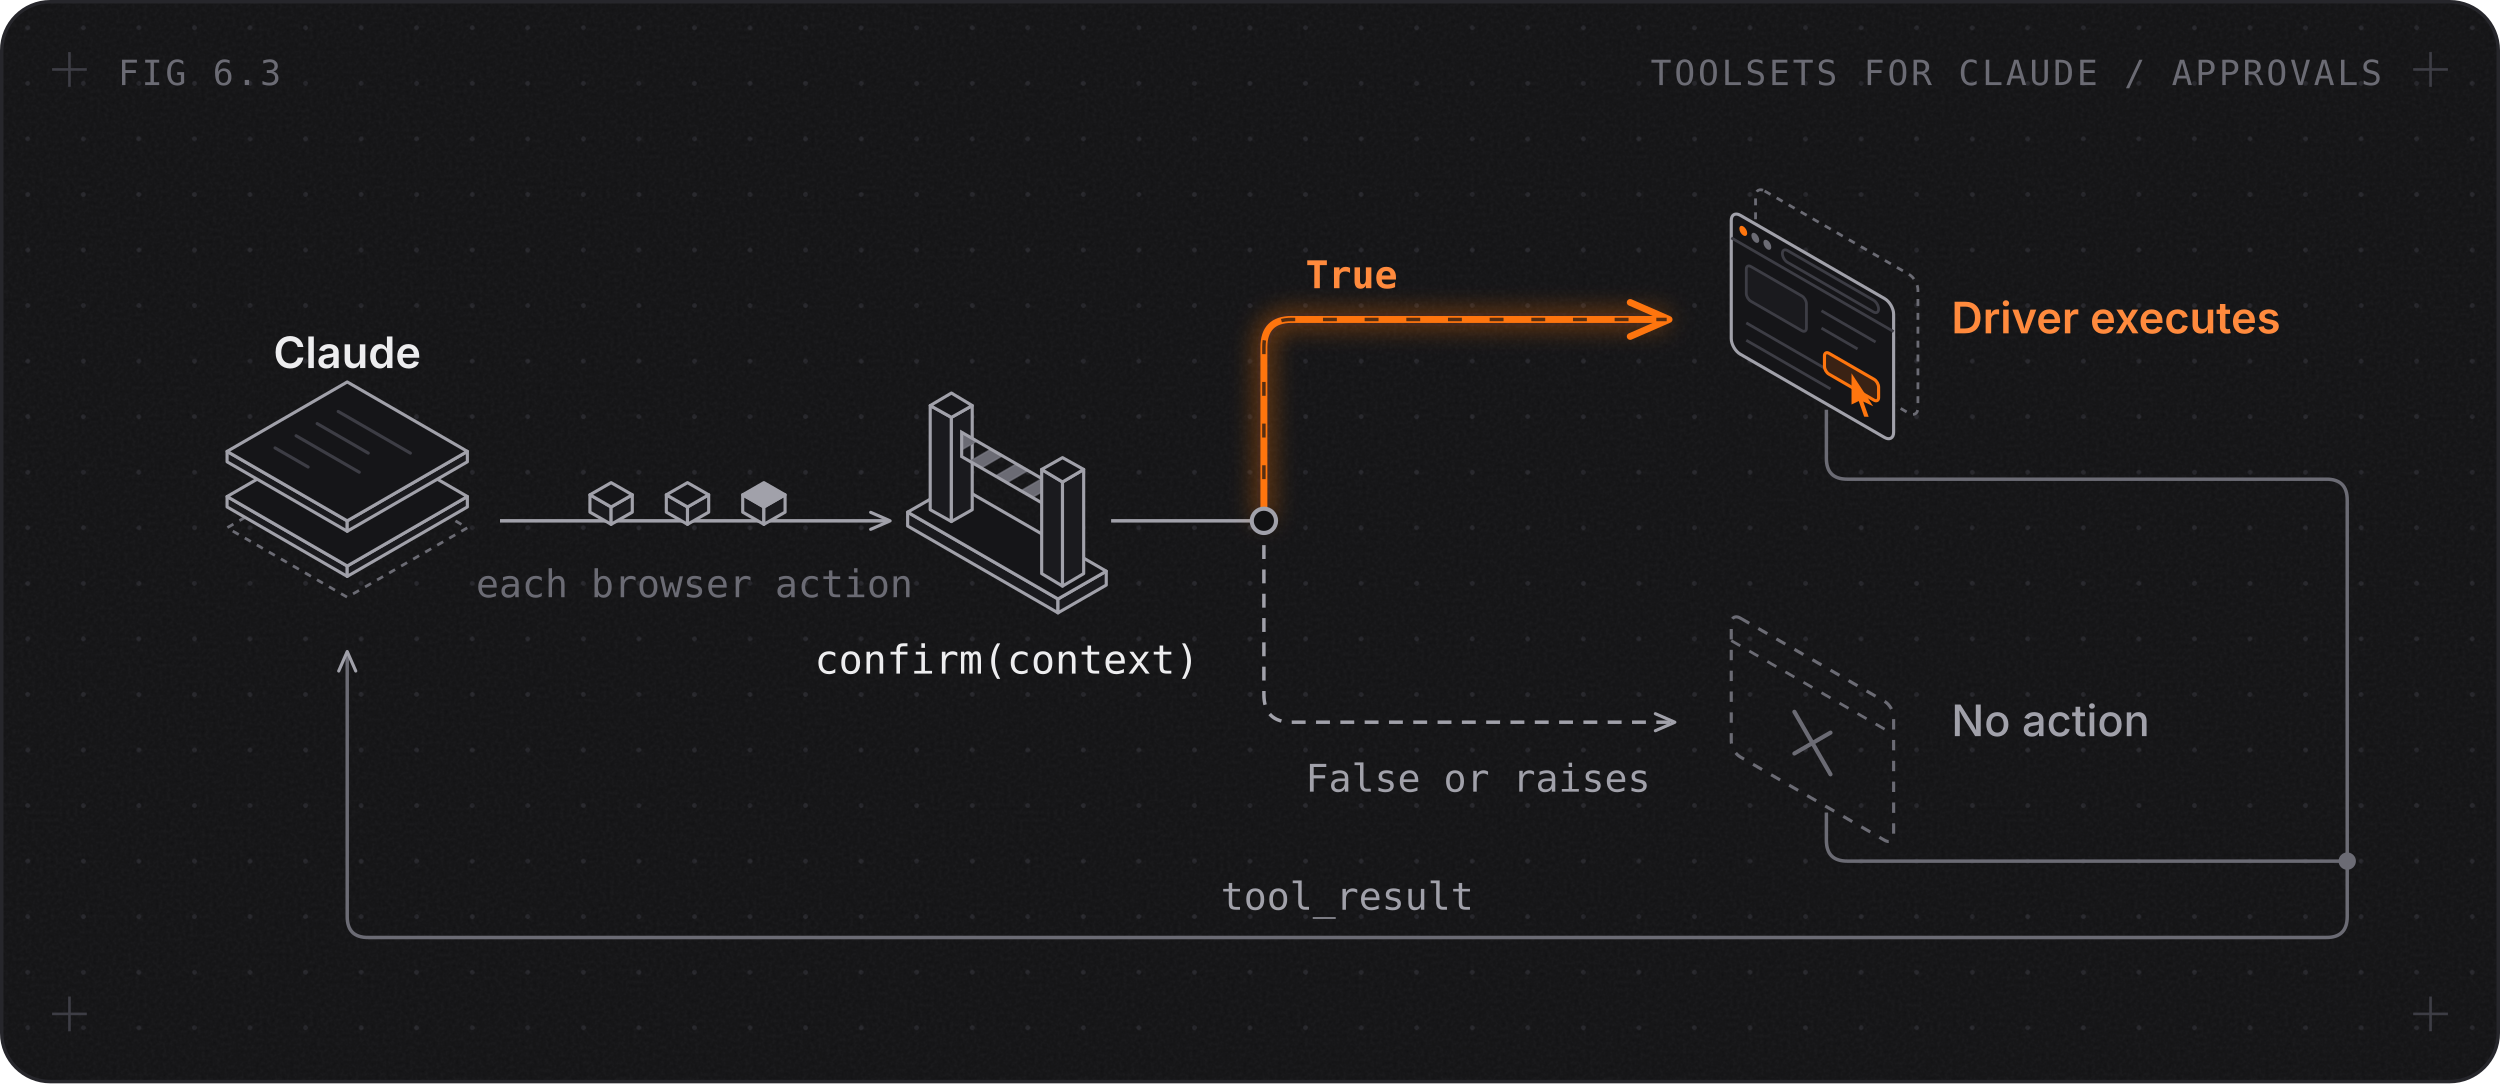
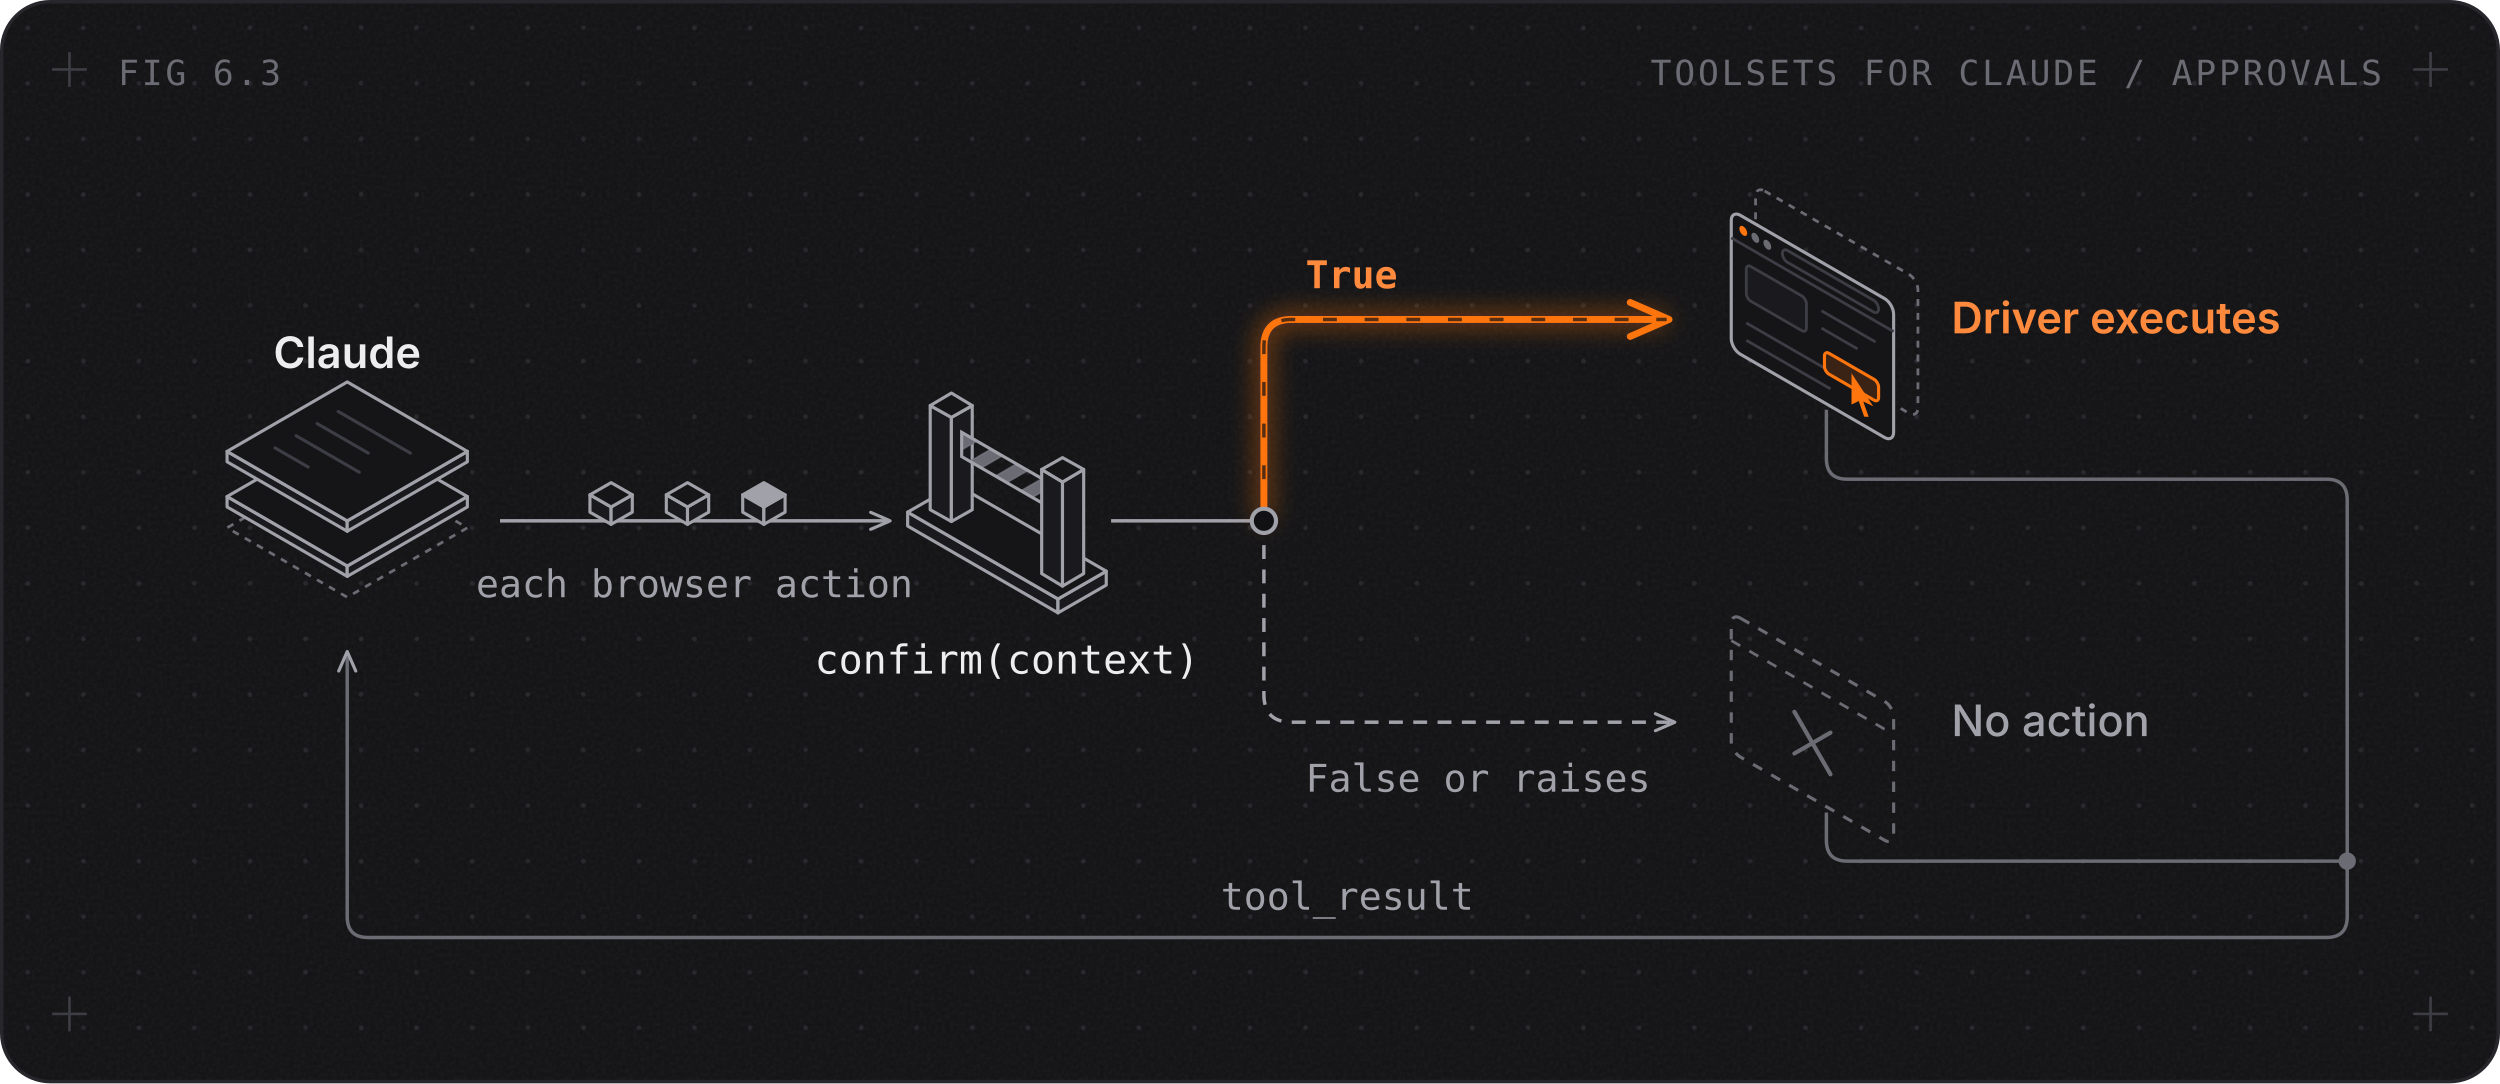
<svg xmlns="http://www.w3.org/2000/svg" viewBox="0 0 720 312" width="720" height="312" role="img" aria-labelledby="t d" fill="none">
  <style>.s{font-family:Geist, Inter, -apple-system, BlinkMacSystemFont, 'Segoe UI', Helvetica, Arial, sans-serif}.m{font-family:'Geist Mono', ui-monospace, SFMono-Regular, Menlo, monospace}text{font-kerning:normal}@keyframes flow{to{stroke-dashoffset:-24}}@media (prefers-reduced-motion:no-preference){.flow{animation:flow 1.6s linear infinite}}@keyframes cur{0%,100%{transform:translate(0,0)}40%{transform:translate(-7px,-5px)}70%{transform:translate(-3px,2px)}}@media (prefers-reduced-motion:no-preference){.cur{animation:cur 6s ease-in-out infinite}}</style>
  <defs>
    <pattern id="dots" width="16" height="16" patternUnits="userSpaceOnUse">
      <circle cx="8" cy="8" r="0.7" fill="#232328" />
    </pattern>
    <filter id="grain" x="0" y="0" width="100%" height="100%">
      <feTurbulence type="fractalNoise" baseFrequency="0.9" numOctaves="2" seed="7" stitchTiles="stitch" />
      <feColorMatrix values="0 0 0 0 0.5  0 0 0 0 0.5  0 0 0 0 0.5  0 0 0 0.07 0" />
    </filter>
    <clipPath id="card">
      <rect x="0.5" y="0.5" width="719" height="311" rx="14" />
    </clipPath>
    <marker id="ah" viewBox="0 0 10 10" refX="8.5" refY="5" markerWidth="7" markerHeight="7" orient="auto">
      <path d="M1 1.5 L9 5 L1 8.5" stroke="#A1A1AA" stroke-width="1.3" fill="none" stroke-linecap="round" stroke-linejoin="round" />
    </marker>
    <marker id="aho" viewBox="0 0 10 10" refX="8.5" refY="5" markerWidth="7" markerHeight="7" orient="auto">
      <path d="M1 1.5 L9 5 L1 8.5" stroke="#FE750E" stroke-width="1.4" fill="none" stroke-linecap="round" stroke-linejoin="round" />
    </marker>
    <pattern id="bar" width="6" height="6" patternUnits="userSpaceOnUse" patternTransform="rotate(45)">
      <rect width="3" height="6" fill="#6B6B74" />
    </pattern>
    <filter id="glow" filterUnits="userSpaceOnUse" x="0" y="0" width="720" height="312">
      <feGaussianBlur stdDeviation="3.5" />
    </filter>
  </defs>
  <rect x="0.5" y="0.5" width="719" height="311" rx="14" fill="#111113" />
  <g clip-path="url(#card)">
    <rect width="720" height="312" fill="url(#dots)" />
    <rect width="720" height="312" filter="url(#grain)" />
  </g>
  <rect x="0.5" y="0.5" width="719" height="311" rx="14" fill="none" stroke="#26262B" />
  <path d="M15 20h10M20 15v10" stroke="#3D3D45" stroke-width="0.75" />
  <path d="M695 20h10M700 15v10" stroke="#3D3D45" stroke-width="0.75" />
  <path d="M15 292h10M20 287v10" stroke="#3D3D45" stroke-width="0.75" />
  <path d="M695 292h10M700 287v10" stroke="#3D3D45" stroke-width="0.75" />
  <text x="34.0" y="24.5" font-size="10" fill="#6B6B74" letter-spacing="0.08em" class="m">FIG 6.3</text>
  <text x="686.0" y="24.5" font-size="10" fill="#6B6B74" text-anchor="end" letter-spacing="0.08em" class="m">TOOLSETS FOR CLAUDE / APPROVALS</text>
  <polygon points="100.0,132.0 134.6,152.0 100.0,172.0 65.4,152.0" stroke="#6B6B74" stroke-width="0.8" stroke-dasharray="2 2" />
  <polygon points="65.4,143.0 100.0,163.0 100.0,166.0 65.4,146.0" fill="#1A1A1E" stroke="#A1A1AA" stroke-width="0.9" stroke-linejoin="round" />
  <polygon points="134.6,143.0 100.0,163.0 100.0,166.0 134.6,146.0" fill="#1A1A1E" stroke="#A1A1AA" stroke-width="0.9" stroke-linejoin="round" />
  <polygon points="100.0,123.0 134.6,143.0 100.0,163.0 65.4,143.0" fill="#151518" stroke="#A1A1AA" stroke-width="0.9" stroke-linejoin="round" />
  <polygon points="65.4,130.0 100.0,150.0 100.0,153.0 65.4,133.0" fill="#1A1A1E" stroke="#A1A1AA" stroke-width="0.9" stroke-linejoin="round" />
  <polygon points="134.6,130.0 100.0,150.0 100.0,153.0 134.6,133.0" fill="#1A1A1E" stroke="#A1A1AA" stroke-width="0.9" stroke-linejoin="round" />
  <polygon points="100.0,110.0 134.6,130.0 100.0,150.0 65.4,130.0" fill="#151518" stroke="#A1A1AA" stroke-width="0.9" stroke-linejoin="round" />
  <g transform="matrix(0.866,0.5,-0.866,0.5,100.0,110.0)">
    <path d="M7 10h24M7 17h17M7 24h21M7 31h11" stroke="#3D3D45" stroke-width="0.9" stroke-linecap="round" vector-effect="non-scaling-stroke" />
  </g>
  <text x="100.0" y="106.0" font-size="12.5" fill="#EDEDEF" font-weight="600" text-anchor="middle" class="s">Claude</text>
  <line x1="144" y1="150" x2="256" y2="150" stroke="#A1A1AA" stroke-width="1" marker-end="url(#ah)" />
  <polygon points="169.9,142.5 176.0,146.0 176.0,151.0 169.9,147.5" fill="#1A1A1E" stroke="#A1A1AA" stroke-width="0.9" stroke-linejoin="round" />
  <polygon points="182.1,142.5 176.0,146.0 176.0,151.0 182.1,147.5" fill="#1A1A1E" stroke="#A1A1AA" stroke-width="0.9" stroke-linejoin="round" />
  <polygon points="176.0,139.0 182.1,142.5 176.0,146.0 169.9,142.5" fill="#151518" stroke="#A1A1AA" stroke-width="0.9" stroke-linejoin="round" />
  <polygon points="191.9,142.5 198.0,146.0 198.0,151.0 191.9,147.5" fill="#1A1A1E" stroke="#A1A1AA" stroke-width="0.9" stroke-linejoin="round" />
  <polygon points="204.1,142.5 198.0,146.0 198.0,151.0 204.1,147.5" fill="#1A1A1E" stroke="#A1A1AA" stroke-width="0.9" stroke-linejoin="round" />
  <polygon points="198.0,139.0 204.1,142.5 198.0,146.0 191.9,142.5" fill="#151518" stroke="#A1A1AA" stroke-width="0.9" stroke-linejoin="round" />
  <polygon points="213.9,142.5 220.0,146.0 220.0,151.0 213.9,147.5" fill="#1A1A1E" stroke="#A1A1AA" stroke-width="0.9" stroke-linejoin="round" />
  <polygon points="226.1,142.5 220.0,146.0 220.0,151.0 226.1,147.5" fill="#1A1A1E" stroke="#A1A1AA" stroke-width="0.9" stroke-linejoin="round" />
  <polygon points="220.0,139.0 226.1,142.5 220.0,146.0 213.9,142.5" fill="#151518" stroke="#A1A1AA" stroke-width="0.9" stroke-linejoin="round" />
  <polygon points="220.0,139.0 226.1,142.5 220.0,146.0 213.9,142.5" fill="#A1A1AA" />
-   <text x="200.0" y="172.0" font-size="11" fill="#6B6B74" text-anchor="middle" class="m">each browser action</text>
+   <text x="200.0" y="172.0" font-size="11" fill="#A1A1AA" text-anchor="middle" class="m">each browser action</text>
  <polygon points="261.4,147.5 304.7,172.5 304.7,176.5 261.4,151.5" fill="#1A1A1E" stroke="#A1A1AA" stroke-width="0.9" stroke-linejoin="round" />
  <polygon points="318.6,164.5 304.7,172.5 304.7,176.5 318.6,168.5" fill="#1A1A1E" stroke="#A1A1AA" stroke-width="0.9" stroke-linejoin="round" />
  <polygon points="275.3,139.5 318.6,164.5 304.7,172.5 261.4,147.5" fill="#151518" stroke="#A1A1AA" stroke-width="0.9" stroke-linejoin="round" />
  <polygon points="267.9,116.8 274.0,120.2 274.0,150.2 267.9,146.8" fill="#1A1A1E" stroke="#A1A1AA" stroke-width="0.9" stroke-linejoin="round" />
  <polygon points="280.0,116.8 274.0,120.2 274.0,150.2 280.0,146.8" fill="#1A1A1E" stroke="#A1A1AA" stroke-width="0.9" stroke-linejoin="round" />
  <polygon points="274.0,113.2 280.0,116.8 274.0,120.2 267.9,116.8" fill="#151518" stroke="#A1A1AA" stroke-width="0.9" stroke-linejoin="round" />
  <g transform="matrix(0.866,0.5,0,1,268.3,147.5)">
    <rect x="10" y="-28" width="30" height="7" fill="url(#bar)" stroke="#A1A1AA" stroke-width="0.9" vector-effect="non-scaling-stroke" />
  </g>
  <polygon points="300.0,135.2 306.0,138.8 306.0,168.8 300.0,165.2" fill="#1A1A1E" stroke="#A1A1AA" stroke-width="0.9" stroke-linejoin="round" />
  <polygon points="312.1,135.2 306.0,138.8 306.0,168.8 312.1,165.2" fill="#1A1A1E" stroke="#A1A1AA" stroke-width="0.9" stroke-linejoin="round" />
  <polygon points="306.0,131.8 312.1,135.2 306.0,138.8 300.0,135.2" fill="#151518" stroke="#A1A1AA" stroke-width="0.9" stroke-linejoin="round" />
  <text x="290.0" y="194.0" font-size="11.5" fill="#EDEDEF" font-weight="500" text-anchor="middle" class="m">confirm(context)</text>
  <line x1="320" y1="150" x2="364" y2="150" stroke="#A1A1AA" stroke-width="1" />
  <path d="M364 150V200q0 8 8 8H482" stroke="#A1A1AA" stroke-width="1" stroke-dasharray="4 3" marker-end="url(#ah)" />
  <path d="M364 150V100q0 -8 8 -8H480" stroke="#FE750E" stroke-width="4" stroke-opacity="0.5" filter="url(#glow)" />
  <path d="M364 150V100q0 -8 8 -8H480" stroke="#FE750E" stroke-width="2" stroke-linecap="round" marker-end="url(#aho)" />
  <path class="flow" d="M364 150V100q0 -8 8 -8H480" stroke="#111113" stroke-width="1" stroke-dasharray="4 8" stroke-opacity=".7" />
  <circle cx="364" cy="150" r="3.5" fill="#111113" stroke="#A1A1AA" stroke-width="1.2" />
  <text x="376.0" y="83.0" font-size="11" fill="#FF8A3D" font-weight="600" class="m">True</text>
  <text x="376.0" y="228.0" font-size="11" fill="#A1A1AA" class="m">False or raises</text>
  <g transform="matrix(0.866,0.5,0,1,505.6,93.5)">
    <rect x="0" y="-40" width="54" height="40" rx="3" stroke="#6B6B74" stroke-width="0.8" stroke-dasharray="2 2" vector-effect="non-scaling-stroke" />
  </g>
  <g transform="matrix(0.866,0.5,0,1,498.6,100.5)">
    <rect x="0" y="-40" width="54" height="40" rx="3" fill="#151518" stroke="#A1A1AA" stroke-width="0.9" vector-effect="non-scaling-stroke" />
    <path d="M0 -32H54" stroke="#3D3D45" stroke-width="0.8" vector-effect="non-scaling-stroke" />
    <circle cx="4" cy="-36" r="1.3" fill="#FE750E" />
    <circle cx="8" cy="-36" r="1.3" fill="#6B6B74" />
    <circle cx="12" cy="-36" r="1.3" fill="#6B6B74" />
    <rect x="17" y="-37.7" width="32" height="3.4" rx="1.7" stroke="#3D3D45" stroke-width="0.8" vector-effect="non-scaling-stroke" />
    <rect x="5" y="-27" width="20" height="10" rx="1.5" fill="#1A1A1E" stroke="#3D3D45" stroke-width="0.8" vector-effect="non-scaling-stroke" />
    <path d="M30 -26h18M30 -21h12M5 -10h44M5 -5h28" stroke="#3D3D45" stroke-width="0.8" vector-effect="non-scaling-stroke" />
    <rect x="31" y="-15" width="18" height="6" rx="1.5" fill="#3A2214" stroke="#FE750E" stroke-width="0.9" vector-effect="non-scaling-stroke" />
    <g class="cur">
      <path d="M40 -13l0 9l2.4 -2.2l1.8 3.6l1.5 -.7l-1.8 -3.5l3.3 -.3z" fill="#FE750E" />
    </g>
  </g>
  <text x="562.0" y="96.0" font-size="12.5" fill="#FF8A3D" font-weight="600" class="s">Driver executes</text>
  <g transform="matrix(0.866,0.5,0,1,498.6,216.5)">
    <rect x="0" y="-40" width="54" height="40" rx="3" stroke="#6B6B74" stroke-width="0.9" stroke-dasharray="3 3" vector-effect="non-scaling-stroke" />
    <path d="M0 -32H54" stroke="#6B6B74" stroke-width="0.8" stroke-dasharray="3 3" vector-effect="non-scaling-stroke" />
    <path d="M21.0 -22.0l12 12M33.0 -22.0l-12 12" stroke="#6B6B74" stroke-width="1.2" stroke-linecap="round" vector-effect="non-scaling-stroke" />
  </g>
  <text x="562.0" y="212.0" font-size="12.5" fill="#A1A1AA" font-weight="500" class="s">No action</text>
  <path d="M526 118V132q0 6 6 6H670q6 0 6 6V264q0 6 -6 6H106q-6 0 -6 -6V188" stroke="#6B6B74" stroke-width="1" marker-end="url(#ah)" />
  <path d="M526 234V242q0 6 6 6H676" stroke="#6B6B74" stroke-width="1" />
  <circle cx="676" cy="248" r="2.5" fill="#6B6B74" />
  <text x="388.0" y="262.0" font-size="11" fill="#A1A1AA" text-anchor="middle" class="m">tool_result</text>
</svg>
